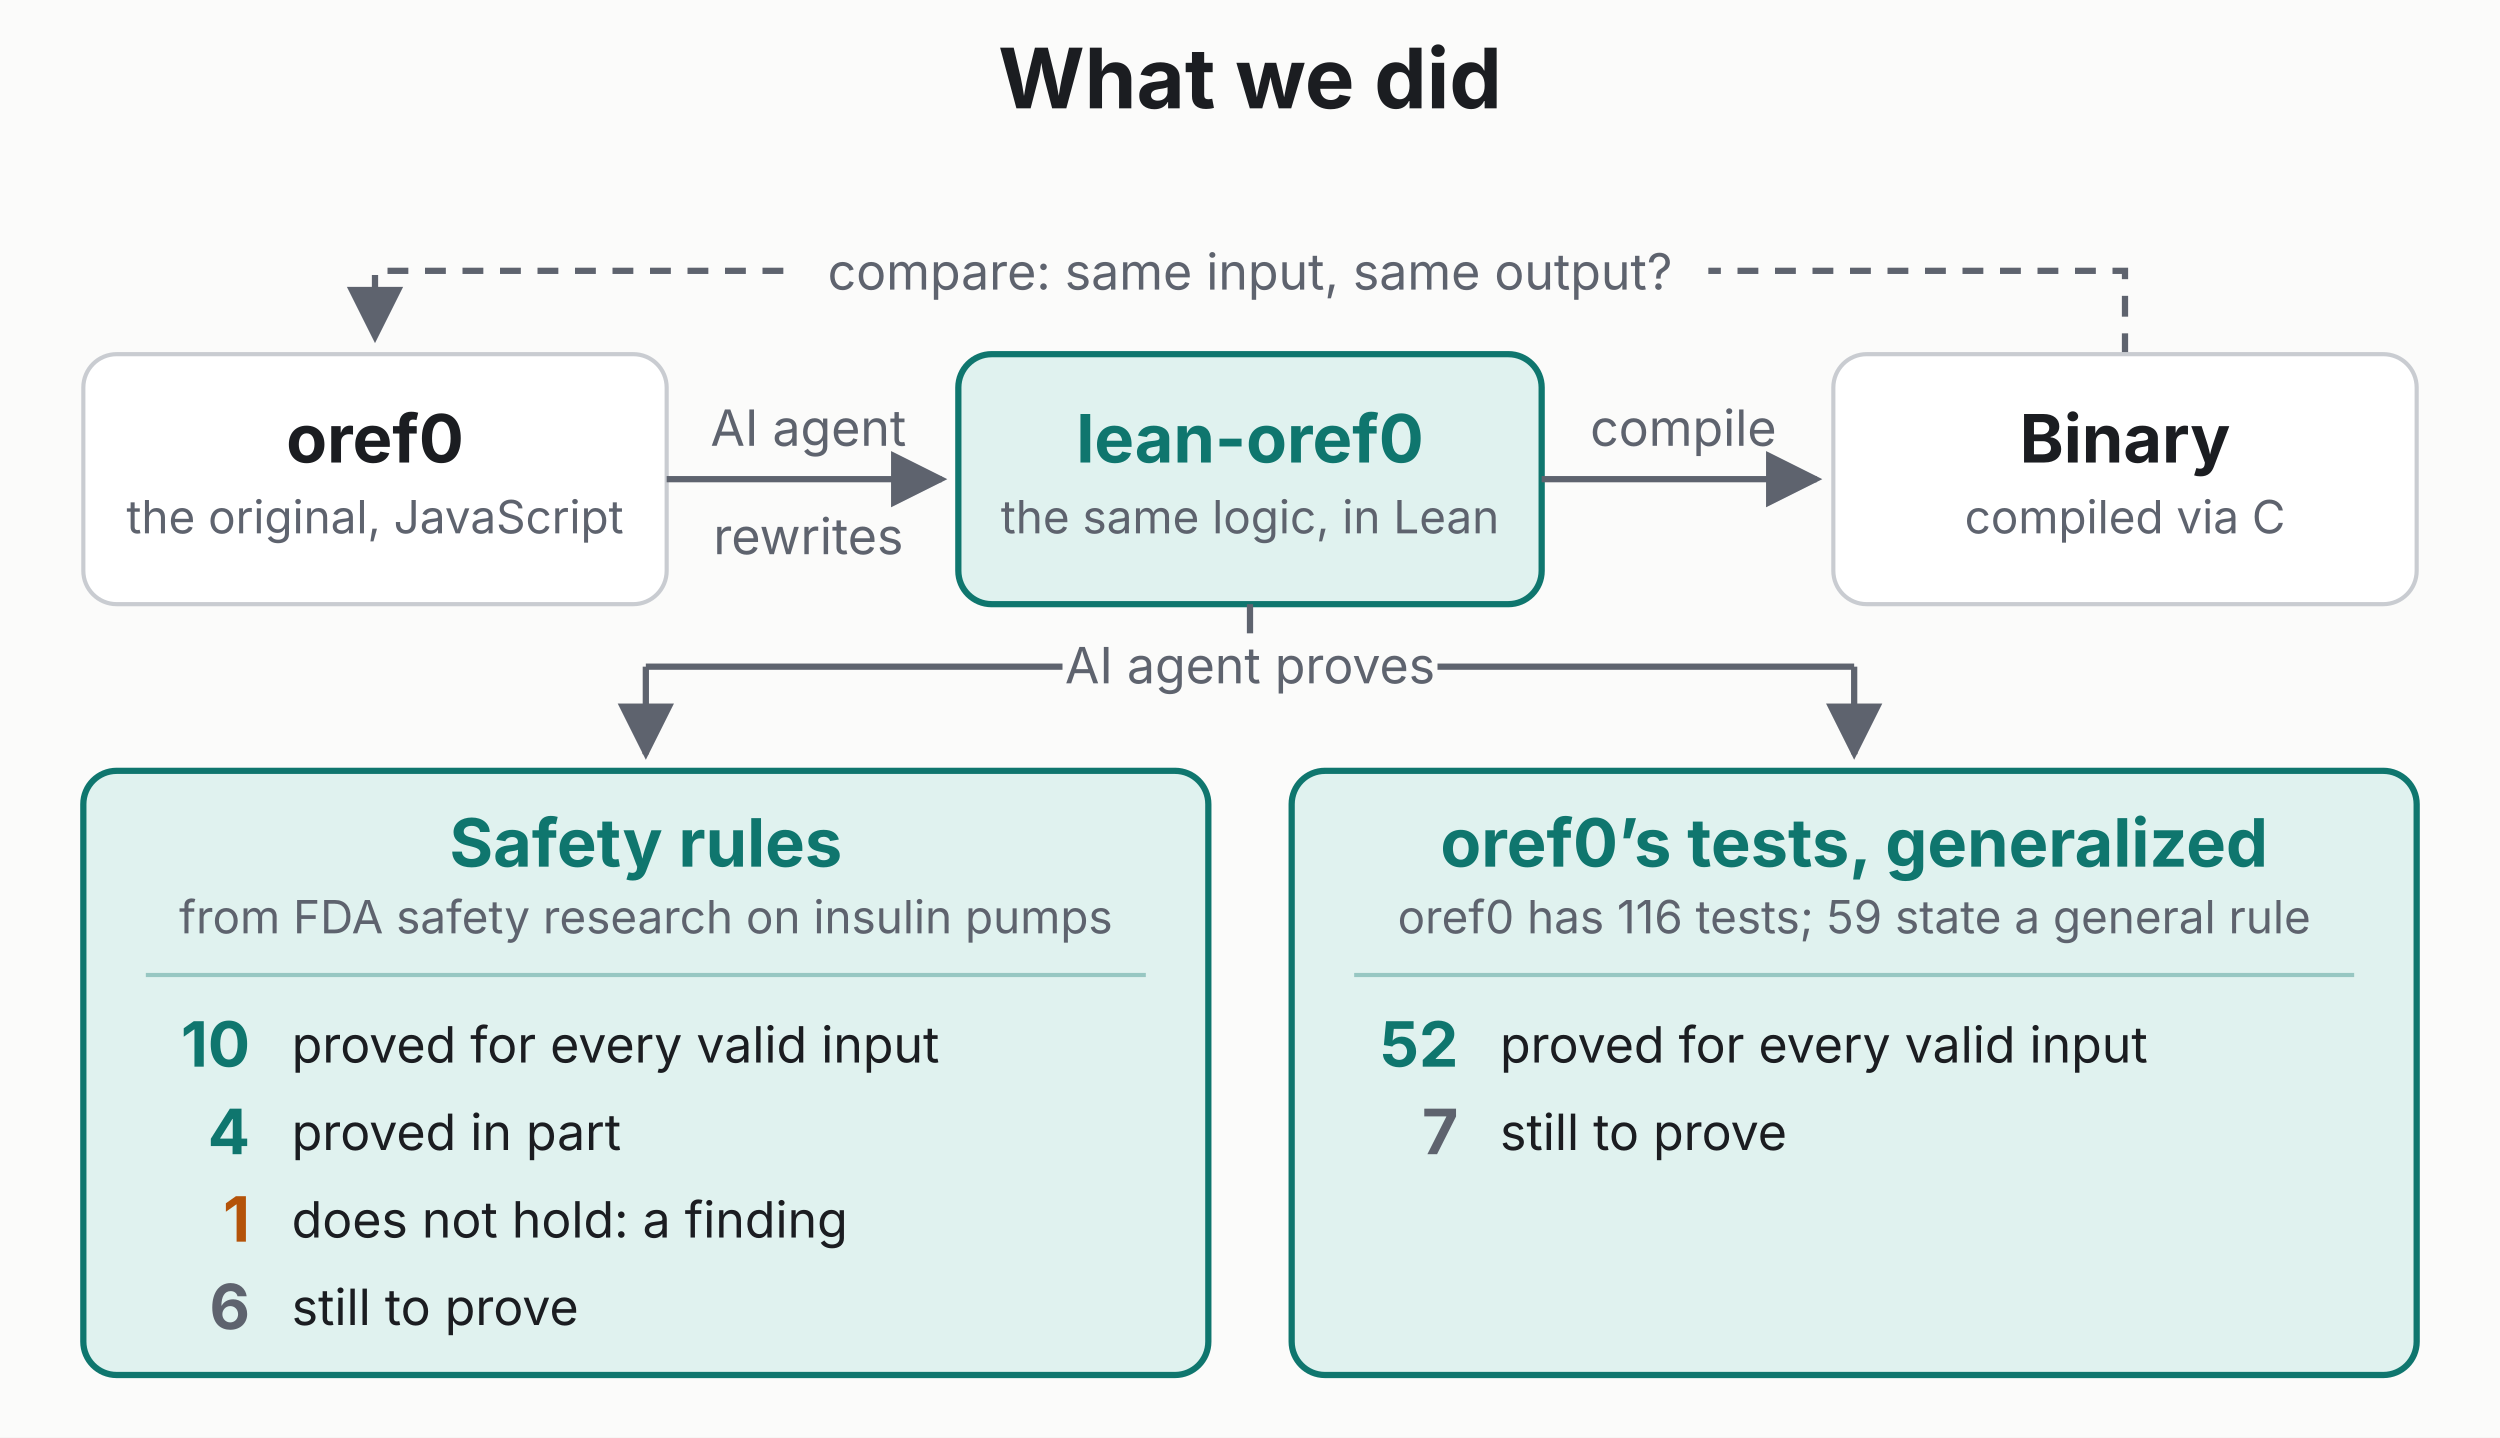
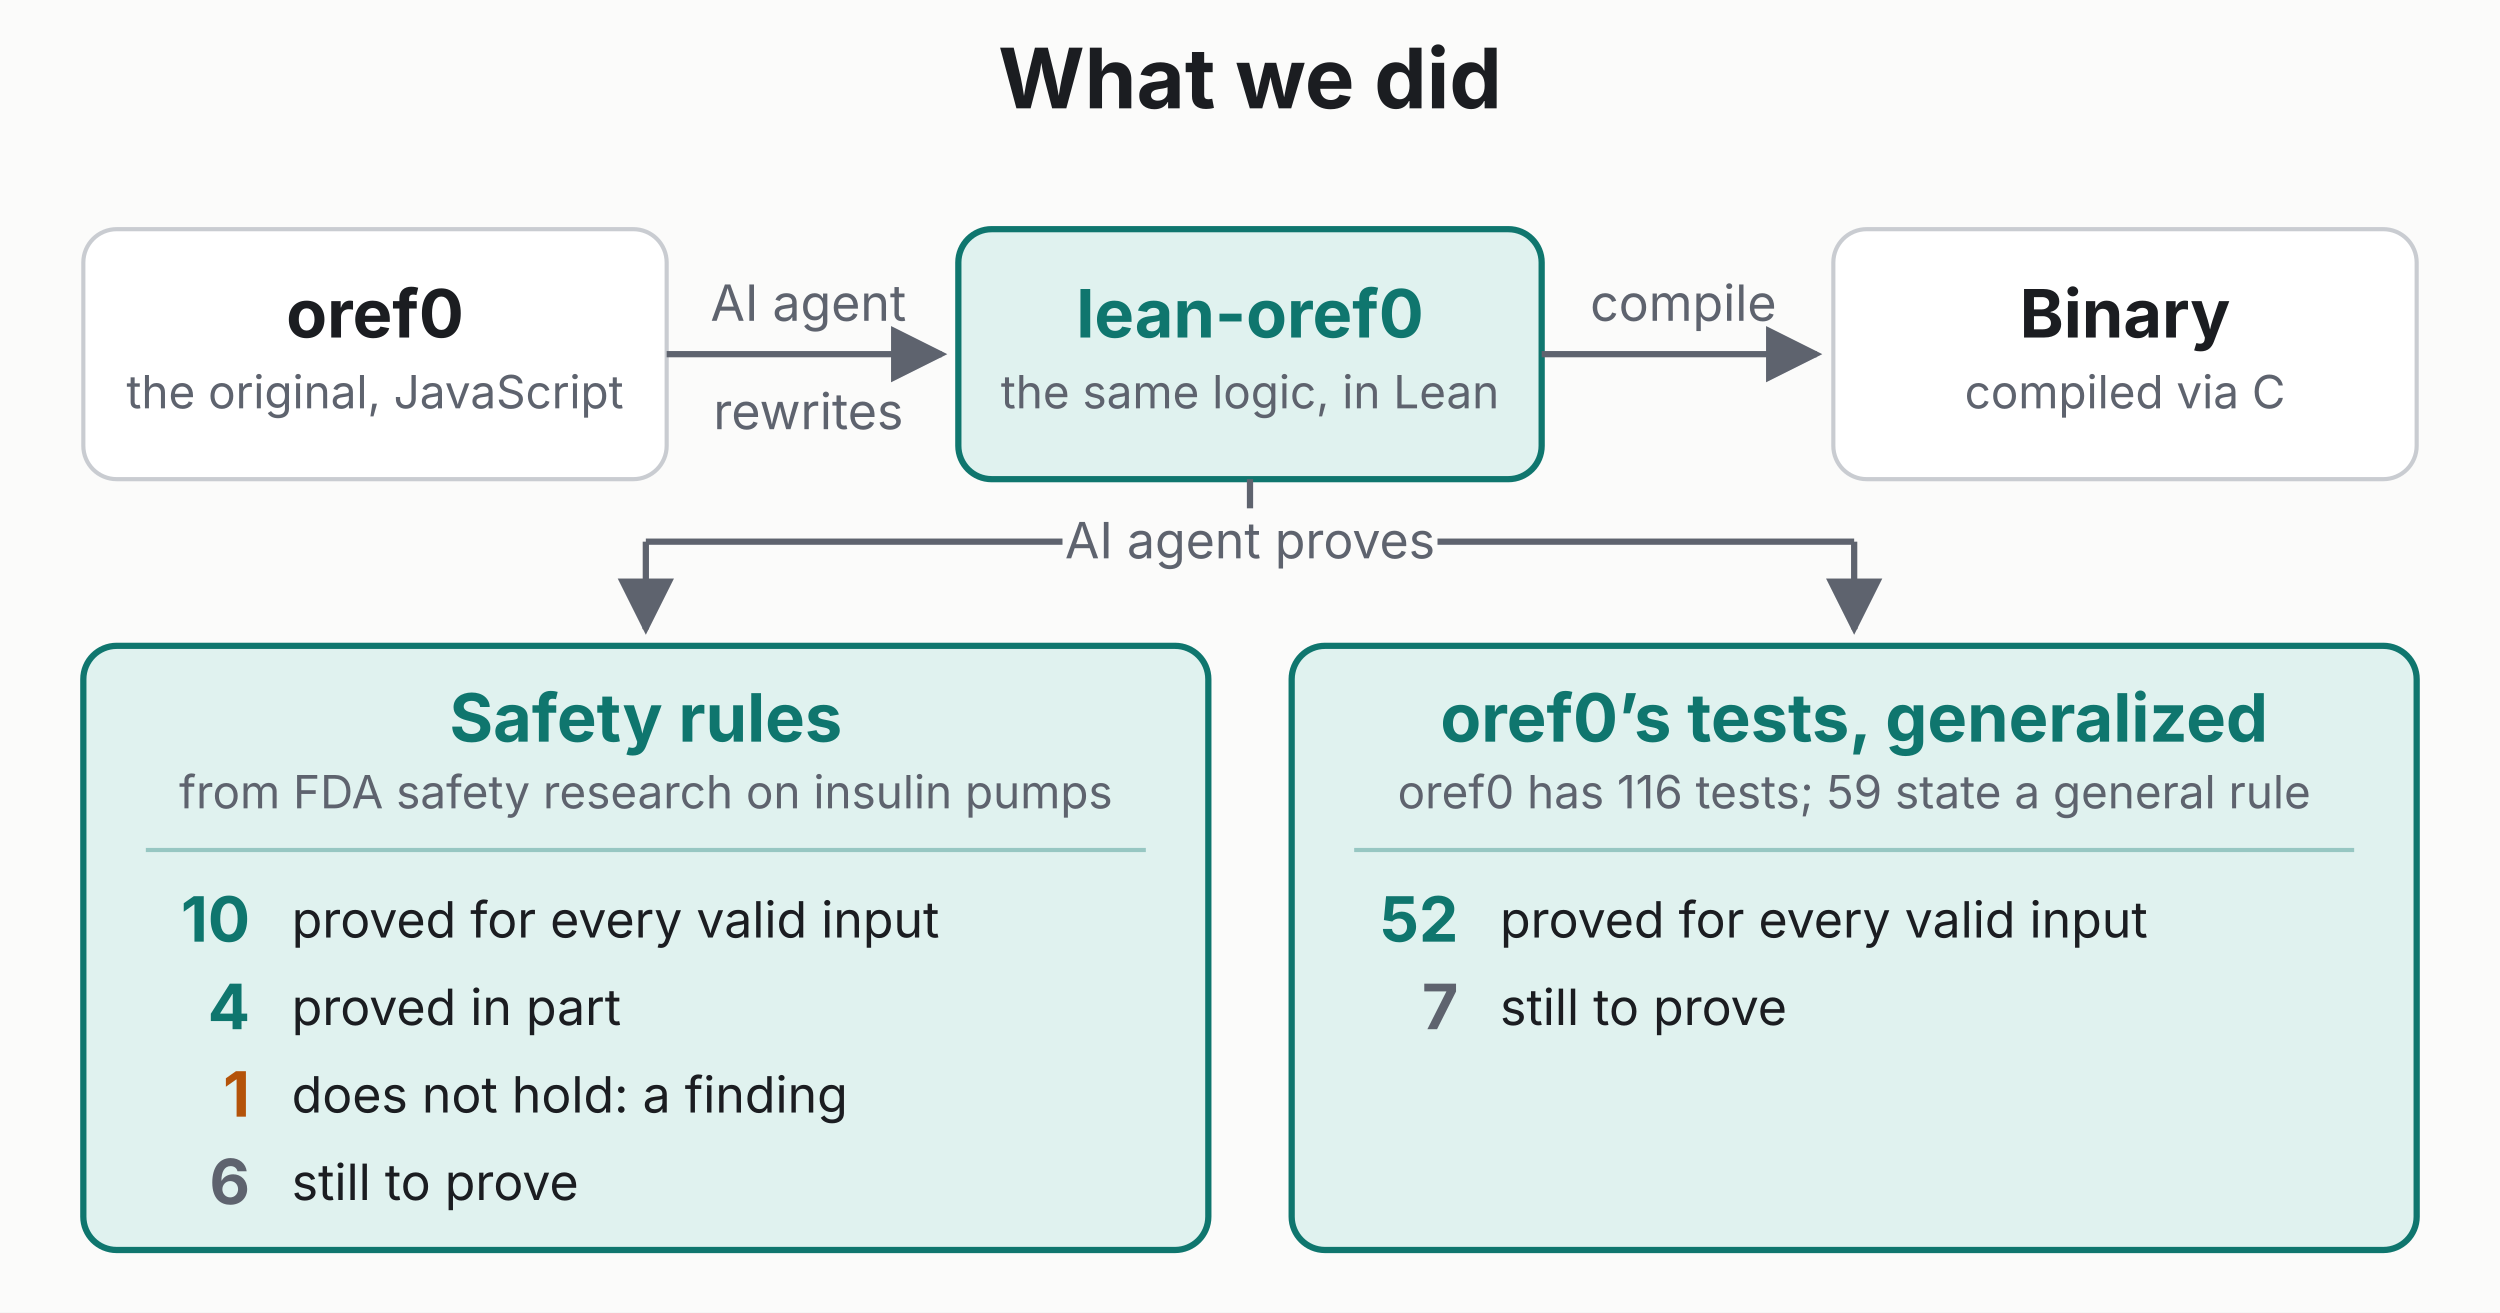
- <svg xmlns="http://www.w3.org/2000/svg" viewBox="0 0 1200 690" width="1200" height="690" role="img" aria-label="What we did. An AI agent rewrote oref0 from JavaScript into Lean, compiled the Lean version into a binary via C, and compared it with the original. On the Lean version it proved two kinds of theorems. Safety rules from FDA research on insulin pumps: 10 proved for every valid input, 4 in part, 1 does not hold (a finding), 6 still to prove. oref0’s tests, generalized: of 116 tests, 59 state a general rule; 52 are proved for every valid input and 7 are still to prove.">
+ <svg xmlns="http://www.w3.org/2000/svg" viewBox="0 0 1200 630" width="1200" height="630" role="img" aria-label="What we did. An AI agent rewrote oref0 from JavaScript into Lean, compiled the Lean version into a binary via C. On the Lean version it proved two kinds of theorems. Safety rules from FDA research on insulin pumps: 10 proved for every valid input, 4 in part, 1 does not hold (a finding), 6 still to prove. oref0’s tests, generalized: of 116 tests, 59 state a general rule; 52 are proved for every valid input and 7 are still to prove.">
  <defs>
    <marker id="head" viewBox="0 0 10 10" refX="9" refY="5" markerWidth="9" markerHeight="9" orient="auto-start-reverse">
      <path d="M0 0 L10 5 L0 10 z" fill="#5e636e" />
    </marker>
  </defs>
  <style>
    text { font-family: Inter, "Helvetica Neue", Arial, sans-serif; fill: #1b1d21; }
    .box { fill: #ffffff; stroke: #c9ccd1; stroke-width: 2; }
    .main { fill: #e0f2ef; stroke: #0f766e; stroke-width: 3; }
    .heading { font-size: 40px; font-weight: 700; }
    .title { font-size: 32px; font-weight: 700; }
    .sub { font-size: 22px; fill: #5e636e; }
    .label { font-size: 24px; fill: #5e636e; }
    .accent { fill: #0f766e; }
    .warn { fill: #b45309; }
    .num { font-size: 30px; font-weight: 700; }
    .item { font-size: 24px; }
    .line { stroke: #5e636e; stroke-width: 3; fill: none; }
    .dash { stroke-dasharray: 10 8; }
  </style>
-   <rect id="bg" width="1200" height="690" fill="#fbfbfa" />
+   <rect id="bg" width="1200" height="630" fill="#fbfbfa" />
  <text class="heading" x="600" y="52" text-anchor="middle">What we did</text>
-   <path class="line dash" d="M1020 170 V130 H180 V162" marker-end="url(#head)" />
-   <rect x="380" y="112" width="440" height="36" fill="#fbfbfa" />
-   <text class="label" x="600" y="139" text-anchor="middle">compare: same input, same output?</text>
-   <rect class="box" x="40" y="170" width="280" height="120" rx="16" />
-   <text class="title" x="180" y="222" text-anchor="middle">oref0</text>
-   <text class="sub" x="180" y="256" text-anchor="middle">the original, JavaScript</text>
-   <rect class="main" x="460" y="170" width="280" height="120" rx="16" />
-   <text class="title accent" x="600" y="222" text-anchor="middle">lean-oref0</text>
-   <text class="sub" x="600" y="256" text-anchor="middle">the same logic, in Lean</text>
-   <rect class="box" x="880" y="170" width="280" height="120" rx="16" />
-   <text class="title" x="1020" y="222" text-anchor="middle">Binary</text>
-   <text class="sub" x="1020" y="256" text-anchor="middle">compiled via C</text>
-   <path class="line" d="M320 230 H452" marker-end="url(#head)" />
-   <text class="label" x="388" y="214" text-anchor="middle">AI agent</text>
-   <text class="label" x="388" y="266" text-anchor="middle">rewrites</text>
-   <path class="line" d="M740 230 H872" marker-end="url(#head)" />
-   <text class="label" x="808" y="214" text-anchor="middle">compile</text>
-   <path class="line" d="M600 290 V320 M310 320 H890 M310 320 V362 M890 320 V362" />
-   <path class="line" d="M310 340 V362" marker-end="url(#head)" />
-   <path class="line" d="M890 340 V362" marker-end="url(#head)" />
-   <rect x="510" y="304" width="180" height="32" fill="#fbfbfa" />
-   <text class="label" x="600" y="328" text-anchor="middle">AI agent proves</text>
-   <rect class="main" x="40" y="370" width="540" height="290" rx="16" />
-   <text class="title accent" x="310" y="416" text-anchor="middle">Safety rules</text>
-   <text class="sub" x="310" y="448" text-anchor="middle">from FDA safety research on insulin pumps</text>
-   <line x1="70" y1="468" x2="550" y2="468" stroke="#0f766e" stroke-opacity="0.35" stroke-width="2" />
-   <text class="num accent" x="120" y="512" text-anchor="end">10</text>
-   <text class="item" x="140" y="510">proved for every valid input</text>
-   <text class="num accent" x="120" y="554" text-anchor="end">4</text>
-   <text class="item" x="140" y="552">proved in part</text>
-   <text class="num warn" x="120" y="596" text-anchor="end">1</text>
-   <text class="item" x="140" y="594">does not hold: a finding</text>
-   <text class="num" x="120" y="638" text-anchor="end" style="fill:#5e636e">6</text>
-   <text class="item" x="140" y="636">still to prove</text>
-   <rect class="main" x="620" y="370" width="540" height="290" rx="16" />
-   <text class="title accent" x="890" y="416" text-anchor="middle">oref0’s tests, generalized</text>
-   <text class="sub" x="890" y="448" text-anchor="middle">oref0 has 116 tests; 59 state a general rule</text>
-   <line x1="650" y1="468" x2="1130" y2="468" stroke="#0f766e" stroke-opacity="0.35" stroke-width="2" />
-   <text class="num accent" x="700" y="512" text-anchor="end">52</text>
-   <text class="item" x="720" y="510">proved for every valid input</text>
-   <text class="num" x="700" y="554" text-anchor="end" style="fill:#5e636e">7</text>
-   <text class="item" x="720" y="552">still to prove</text>
+   <g transform="translate(0 -60)">
+     <rect class="box" x="40" y="170" width="280" height="120" rx="16" />
+     <text class="title" x="180" y="222" text-anchor="middle">oref0</text>
+     <text class="sub" x="180" y="256" text-anchor="middle">the original, JavaScript</text>
+     <rect class="main" x="460" y="170" width="280" height="120" rx="16" />
+     <text class="title accent" x="600" y="222" text-anchor="middle">lean-oref0</text>
+     <text class="sub" x="600" y="256" text-anchor="middle">the same logic, in Lean</text>
+     <rect class="box" x="880" y="170" width="280" height="120" rx="16" />
+     <text class="title" x="1020" y="222" text-anchor="middle">Binary</text>
+     <text class="sub" x="1020" y="256" text-anchor="middle">compiled via C</text>
+     <path class="line" d="M320 230 H452" marker-end="url(#head)" />
+     <text class="label" x="388" y="214" text-anchor="middle">AI agent</text>
+     <text class="label" x="388" y="266" text-anchor="middle">rewrites</text>
+     <path class="line" d="M740 230 H872" marker-end="url(#head)" />
+     <text class="label" x="808" y="214" text-anchor="middle">compile</text>
+     <path class="line" d="M600 290 V320 M310 320 H890 M310 320 V362 M890 320 V362" />
+     <path class="line" d="M310 340 V362" marker-end="url(#head)" />
+     <path class="line" d="M890 340 V362" marker-end="url(#head)" />
+     <rect x="510" y="304" width="180" height="32" fill="#fbfbfa" />
+     <text class="label" x="600" y="328" text-anchor="middle">AI agent proves</text>
+     <rect class="main" x="40" y="370" width="540" height="290" rx="16" />
+     <text class="title accent" x="310" y="416" text-anchor="middle">Safety rules</text>
+     <text class="sub" x="310" y="448" text-anchor="middle">from FDA safety research on insulin pumps</text>
+     <line x1="70" y1="468" x2="550" y2="468" stroke="#0f766e" stroke-opacity="0.35" stroke-width="2" />
+     <text class="num accent" x="120" y="512" text-anchor="end">10</text>
+     <text class="item" x="140" y="510">proved for every valid input</text>
+     <text class="num accent" x="120" y="554" text-anchor="end">4</text>
+     <text class="item" x="140" y="552">proved in part</text>
+     <text class="num warn" x="120" y="596" text-anchor="end">1</text>
+     <text class="item" x="140" y="594">does not hold: a finding</text>
+     <text class="num" x="120" y="638" text-anchor="end" style="fill:#5e636e">6</text>
+     <text class="item" x="140" y="636">still to prove</text>
+     <rect class="main" x="620" y="370" width="540" height="290" rx="16" />
+     <text class="title accent" x="890" y="416" text-anchor="middle">oref0’s tests, generalized</text>
+     <text class="sub" x="890" y="448" text-anchor="middle">oref0 has 116 tests; 59 state a general rule</text>
+     <line x1="650" y1="468" x2="1130" y2="468" stroke="#0f766e" stroke-opacity="0.35" stroke-width="2" />
+     <text class="num accent" x="700" y="512" text-anchor="end">52</text>
+     <text class="item" x="720" y="510">proved for every valid input</text>
+     <text class="num" x="700" y="554" text-anchor="end" style="fill:#5e636e">7</text>
+     <text class="item" x="720" y="552">still to prove</text>
+   </g>
</svg>
